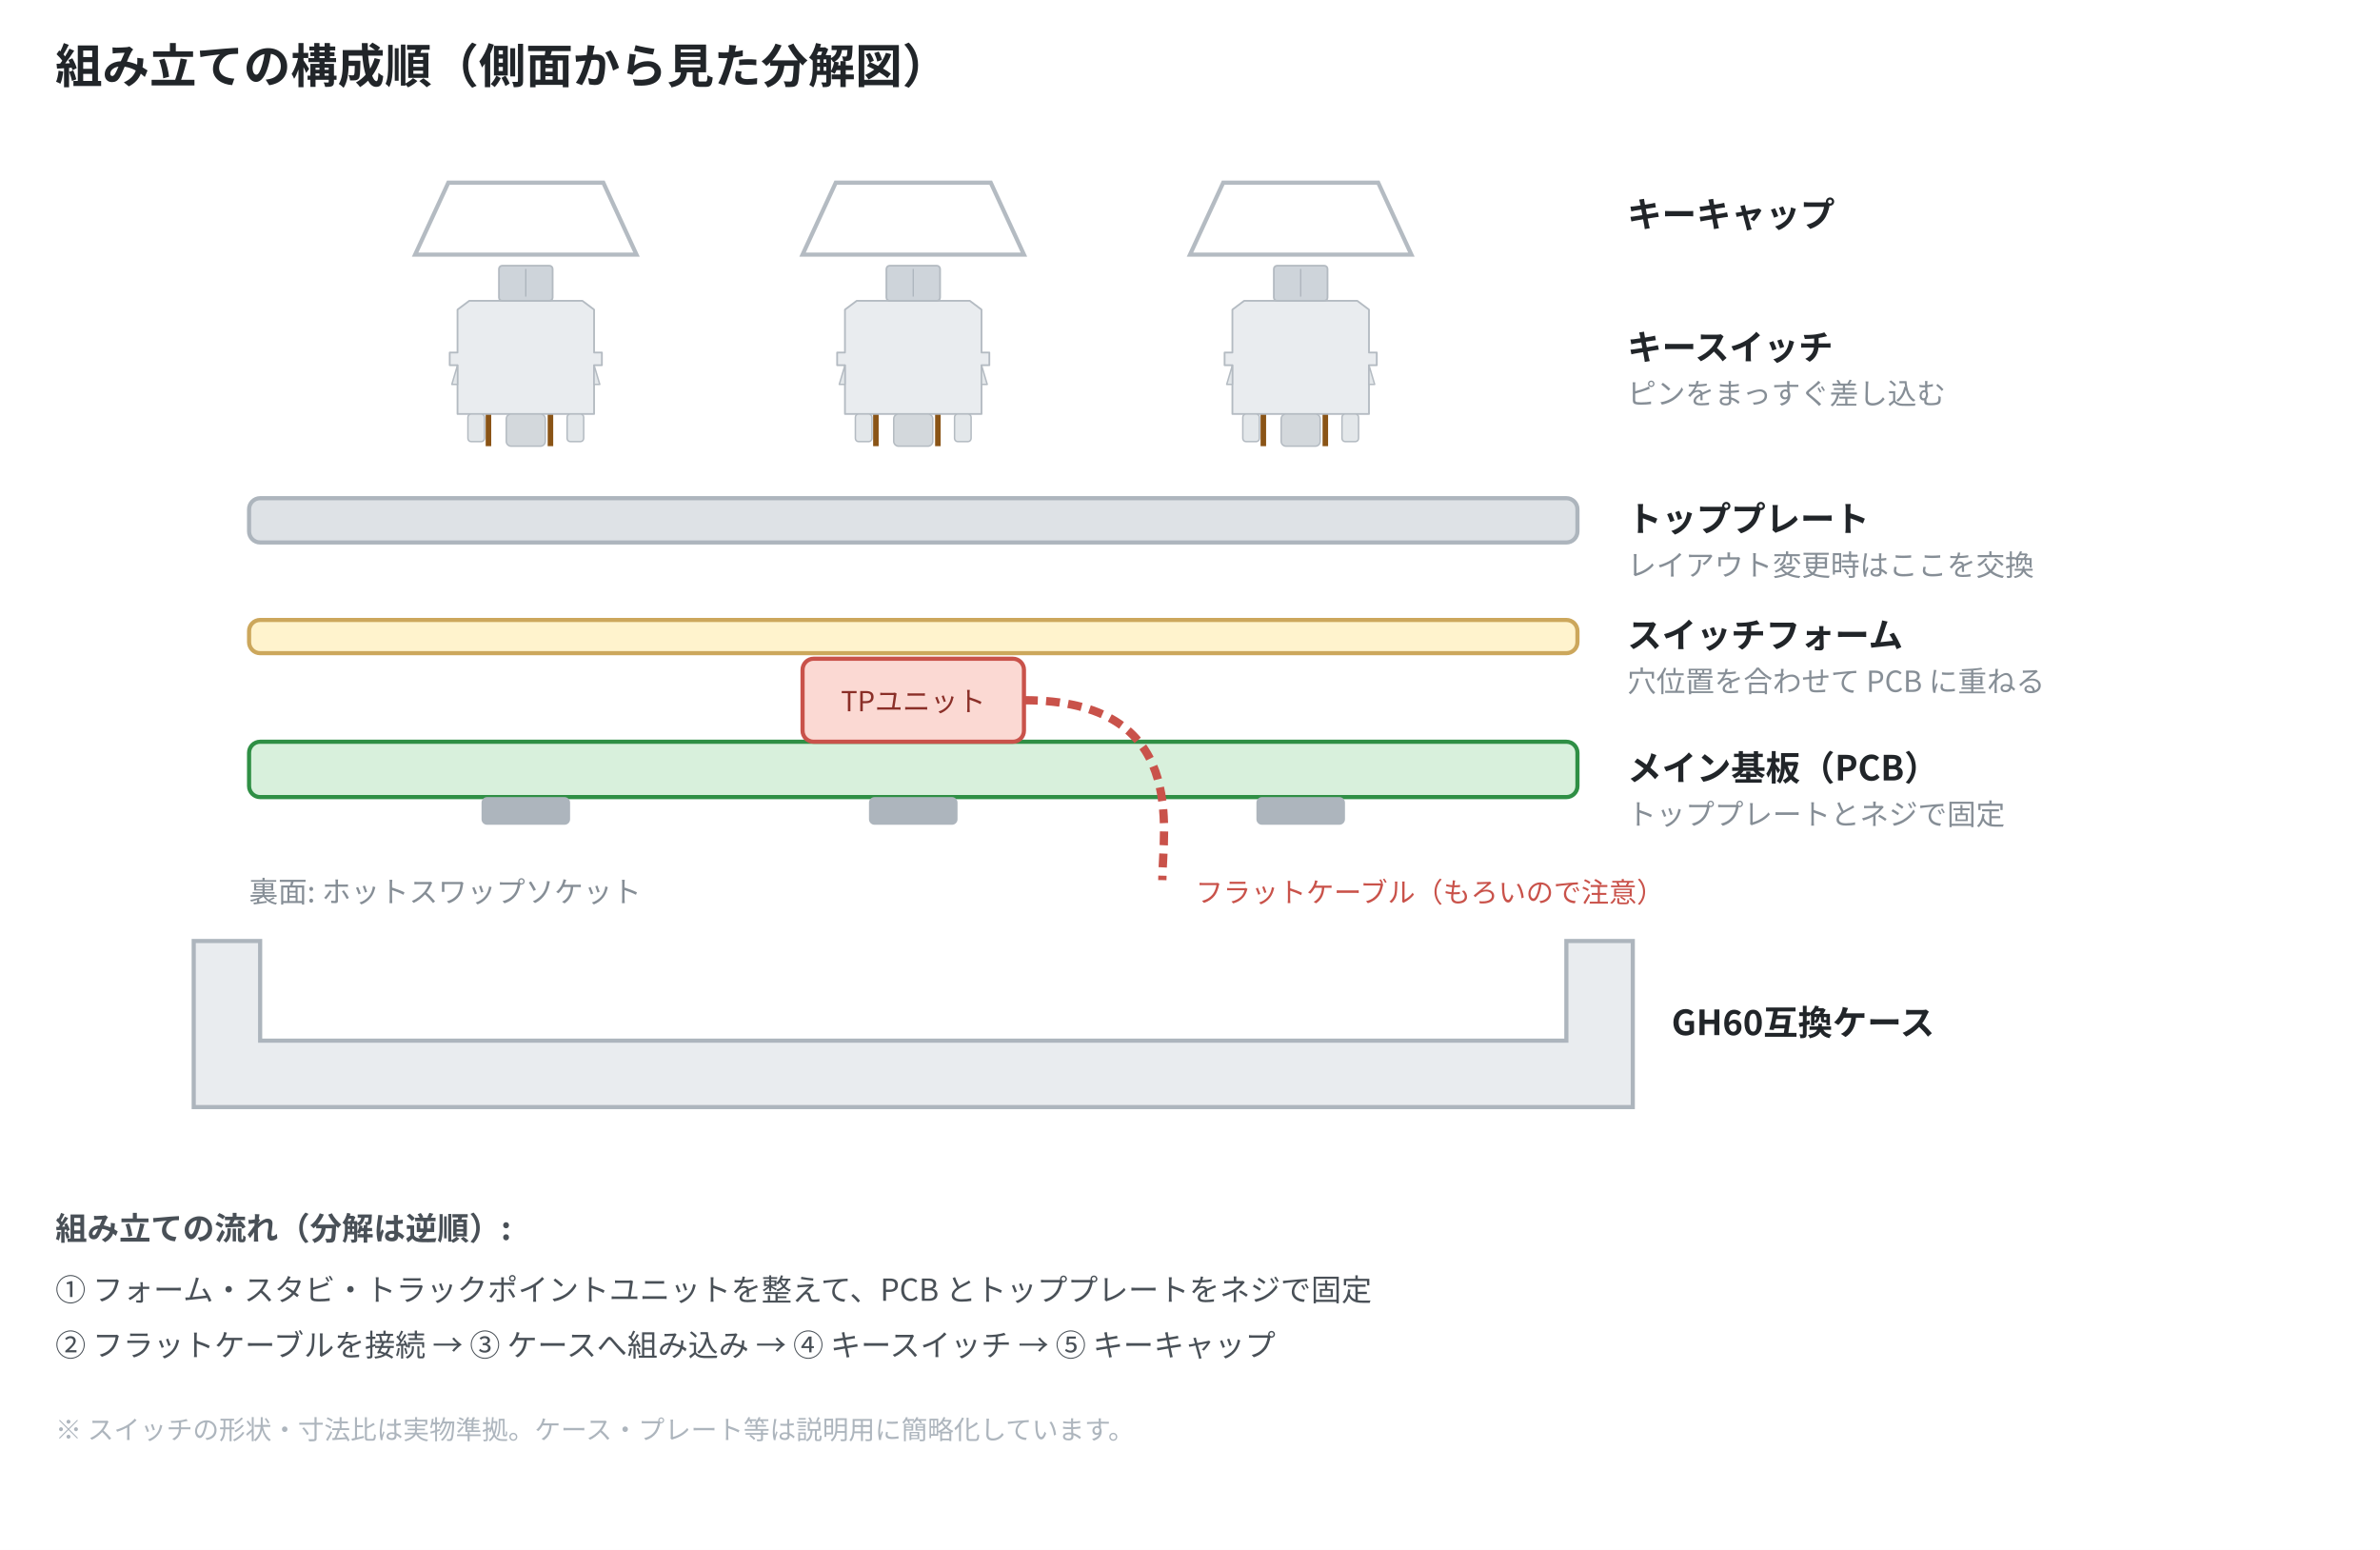
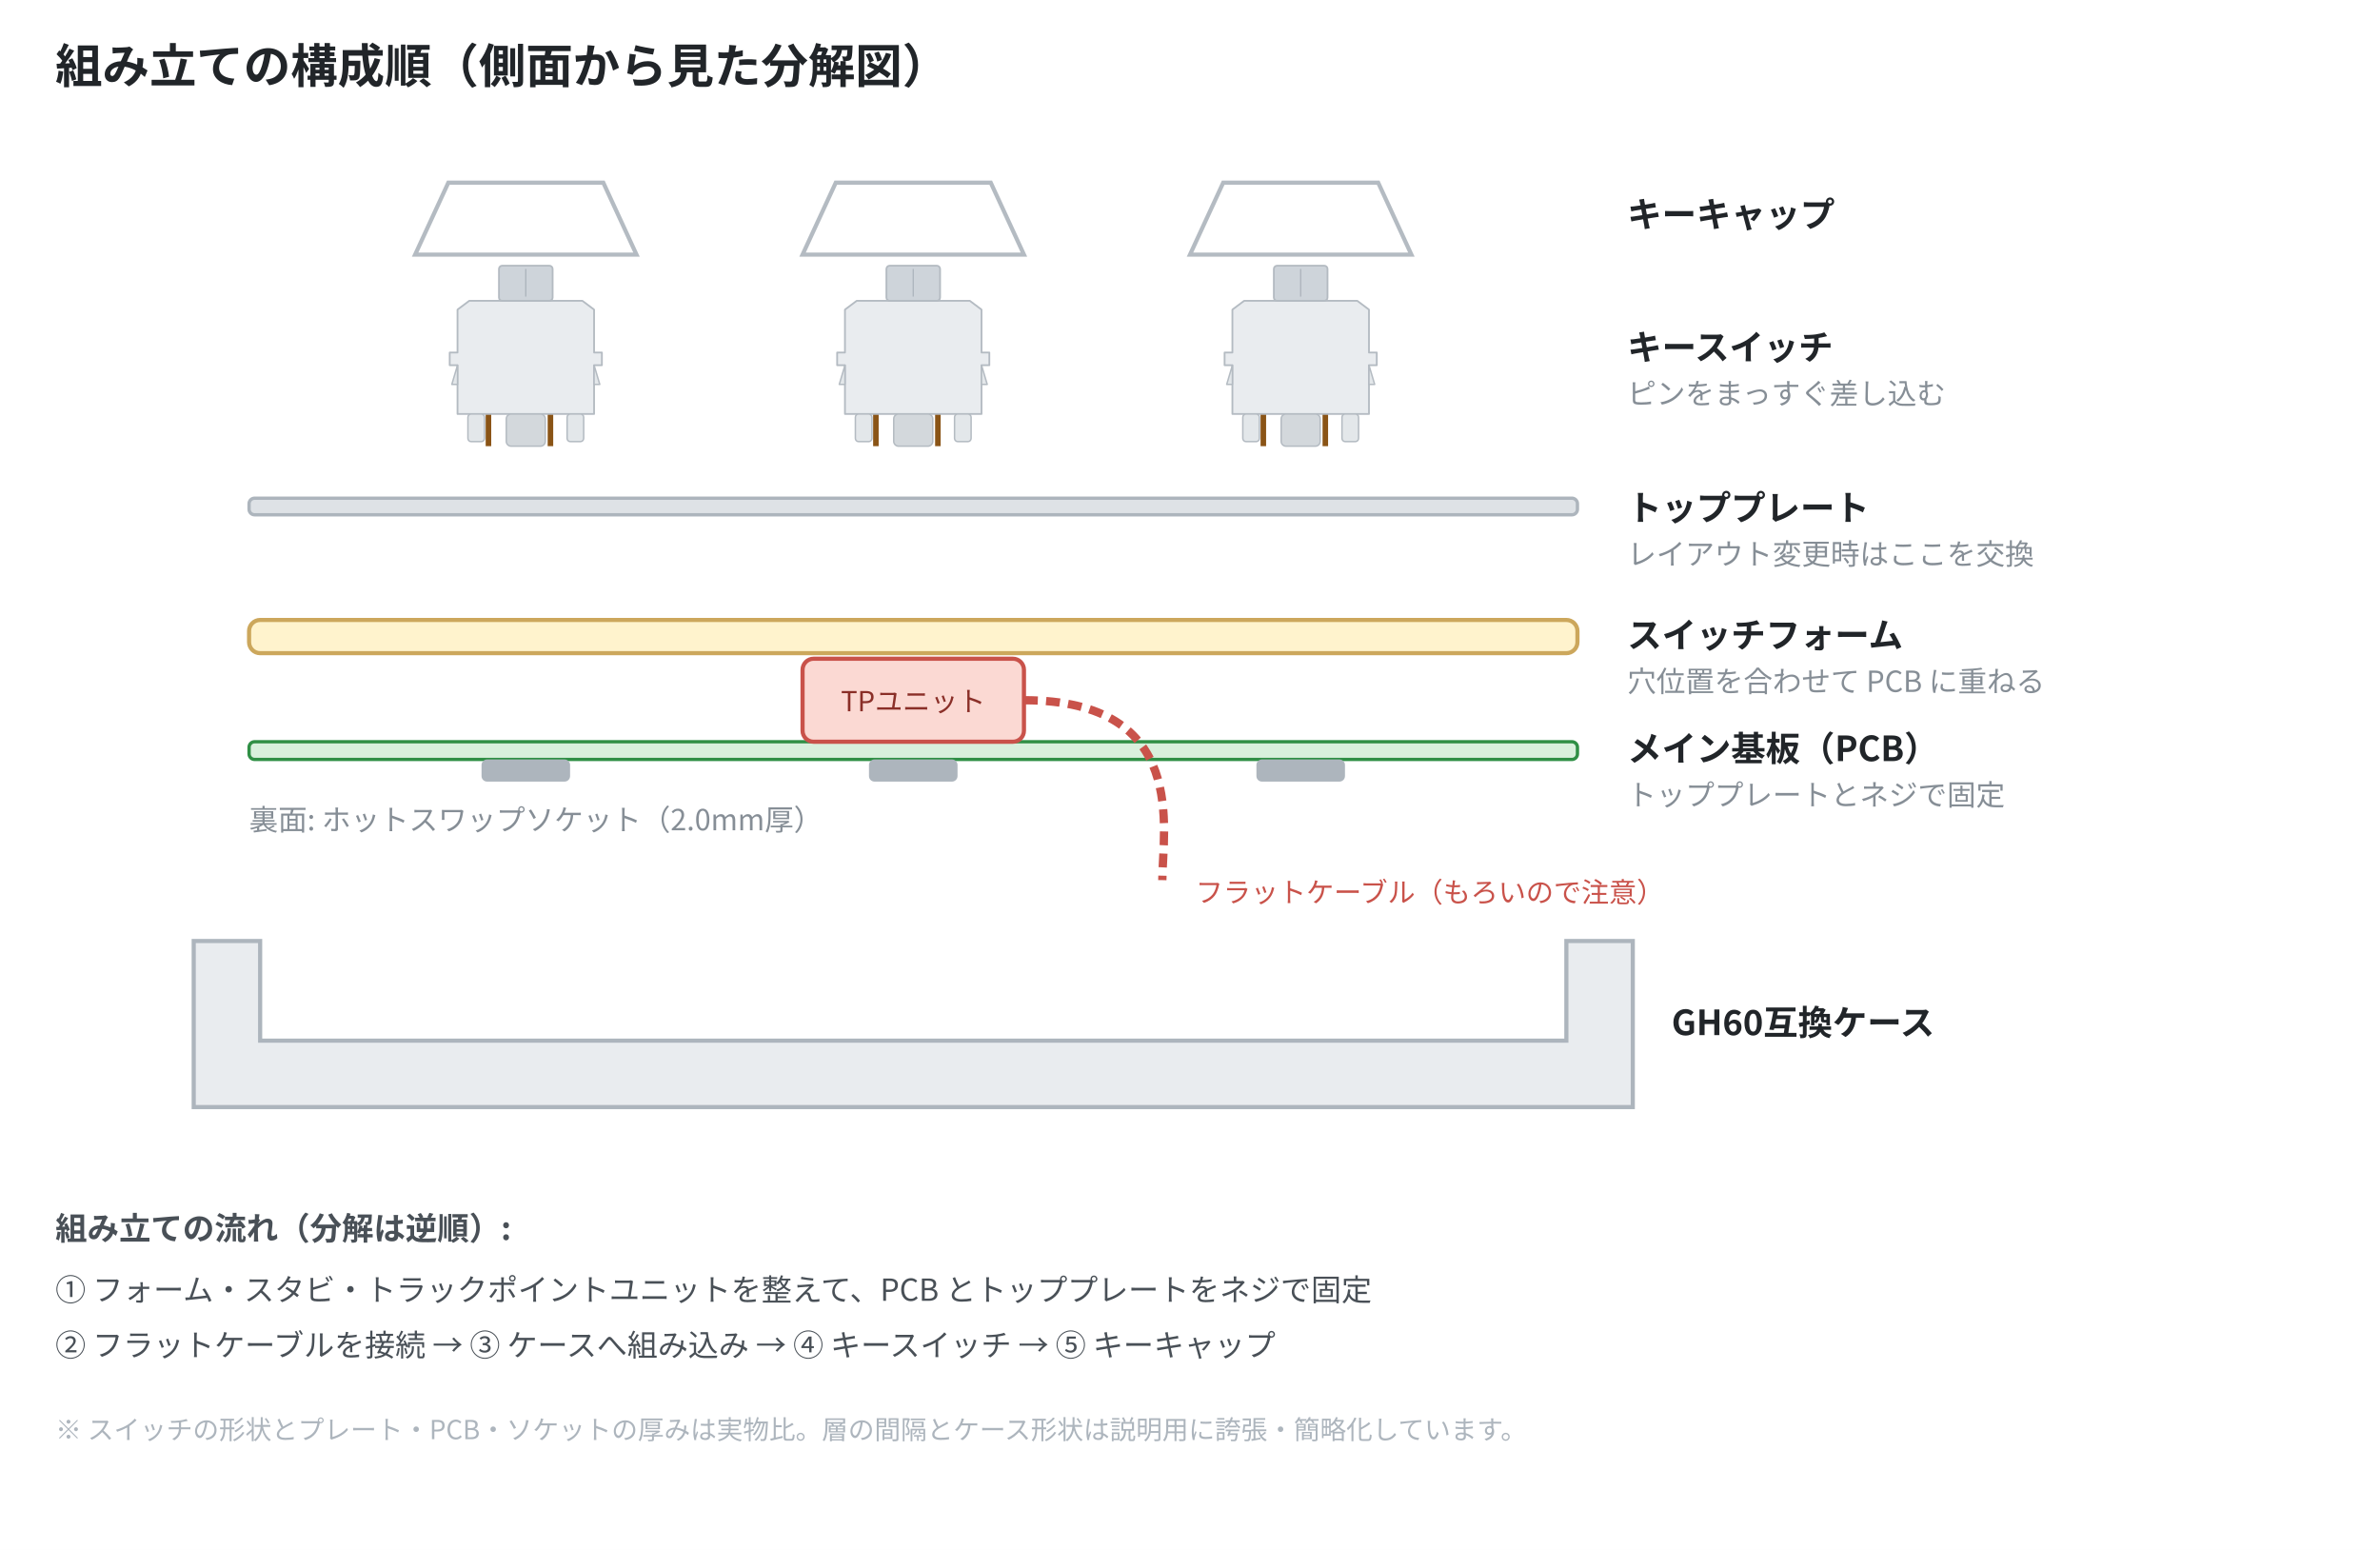
<svg xmlns="http://www.w3.org/2000/svg" width="860" height="560" viewBox="0 0 860 560" font-family="'Noto Sans CJK JP','Noto Sans JP','Hiragino Sans','Yu Gothic UI',sans-serif">
  <defs>
    <marker id="arr" markerWidth="7" markerHeight="7" refX="5" refY="3.5" orient="auto">
      <path d="M0,0 L7,3.5 L0,7 z" fill="#868e96" />
    </marker>
    <g id="mx-switch-front">
      <g transform="translate(-103.2,-99)">
        <path d="M115.2 120.6 L184.8 120.6 L192 126 L192 152.4 L196.8 152.4 L196.8 160.2 L192 160.2 L192 190.2 L108 190.2 L108 160.2 L103.2 160.2 L103.2 152.4 L108 152.4 L108 126 Z" fill="#e9ecef" stroke="#b4bbc2" stroke-width="1.1" stroke-linejoin="round" />
        <path d="M192 160.2 L195.5 172 L192 172 Z" fill="#e3e7ea" stroke="#b4bbc2" stroke-width="0.9" stroke-linejoin="round" />
        <path d="M108 160.2 L104.5 172 L108 172 Z" fill="#e3e7ea" stroke="#b4bbc2" stroke-width="0.9" stroke-linejoin="round" />
        <rect x="133.5" y="99" width="33" height="21.6" rx="2" fill="#ced4da" stroke="#b4bbc2" stroke-width="1.1" />
        <line x1="150" y1="101" x2="150" y2="118" stroke="#adb5bd" stroke-width="0.8" />
        <rect x="138" y="190.2" width="24" height="19.8" rx="3" fill="#d3d8dc" stroke="#b4bbc2" stroke-width="0.9" />
        <rect x="114.4" y="190.2" width="10.2" height="17" rx="2" fill="#e3e7ea" stroke="#b4bbc2" stroke-width="0.9" />
        <rect x="175.4" y="190.2" width="10.2" height="17" rx="2" fill="#e3e7ea" stroke="#b4bbc2" stroke-width="0.9" />
      </g>
    </g>
  </defs>
  <rect width="860" height="560" fill="#ffffff" />
  <text x="20" y="30" font-size="17" fill="#212529" text-anchor="start" font-weight="700">組み立ての構成順（側面から見た分解図）</text>
  <path d="M 150 92 L 162 66 L 218 66 L 230 92 Z" fill="#ffffff" stroke="#b4bbc2" stroke-width="1.5" />
  <path d="M 290 92 L 302 66 L 358 66 L 370 92 Z" fill="#ffffff" stroke="#b4bbc2" stroke-width="1.5" />
  <path d="M 430 92 L 442 66 L 498 66 L 510 92 Z" fill="#ffffff" stroke="#b4bbc2" stroke-width="1.5" />
  <text x="588" y="82" font-size="12.5" fill="#212529" text-anchor="start" font-weight="700">キーキャップ</text>
  <rect x="175.5" y="149.6" width="2" height="11.6" fill="#8a5416" />
  <rect x="197.9" y="149.6" width="2" height="11.6" fill="#8a5416" />
  <use href="#mx-switch-front" transform="translate(162.5,96) scale(0.5875)" />
  <rect x="315.5" y="149.6" width="2" height="11.6" fill="#8a5416" />
  <rect x="337.9" y="149.6" width="2" height="11.6" fill="#8a5416" />
  <use href="#mx-switch-front" transform="translate(302.5,96) scale(0.5875)" />
  <rect x="455.5" y="149.6" width="2" height="11.6" fill="#8a5416" />
  <rect x="477.9" y="149.6" width="2" height="11.6" fill="#8a5416" />
  <use href="#mx-switch-front" transform="translate(442.5,96) scale(0.5875)" />
  <text x="588" y="130" font-size="12.5" fill="#212529" text-anchor="start" font-weight="700">キースイッチ</text>
  <text x="588" y="146" font-size="10.5" fill="#868e96" text-anchor="start">ピンをまっすぐ差し込む</text>
-   <rect x="90" y="180" width="480" height="16" rx="4" fill="#dee2e6" stroke="#adb5bd" stroke-width="1.5" />
-   <text x="588" y="192.0" font-size="12.5" fill="#212529" text-anchor="start" font-weight="700">トッププレート</text>
-   <text x="588" y="208.0" font-size="10.5" fill="#868e96" text-anchor="start">レイアウト変更時はここを交換</text>
+   <rect x="90" y="180" width="480" height="6" rx="2" fill="#dee2e6" stroke="#adb5bd" stroke-width="1.2" />
+   <text x="588" y="188.0" font-size="12.5" fill="#212529" text-anchor="start" font-weight="700">トッププレート</text>
+   <text x="588" y="204.0" font-size="10.5" fill="#868e96" text-anchor="start">レイアウト変更時はここを交換</text>
  <rect x="90" y="224" width="480" height="12" rx="4" fill="#fff3cd" stroke="#cca75c" stroke-width="1.5" />
  <text x="588" y="234.0" font-size="12.5" fill="#212529" text-anchor="start" font-weight="700">スイッチフォーム</text>
  <text x="588" y="250.0" font-size="10.5" fill="#868e96" text-anchor="start">穴位置を合わせて PCB に重ねる</text>
-   <rect x="90" y="268" width="480" height="20" rx="4" fill="#d8f0dc" stroke="#2f8f45" stroke-width="1.5" />
-   <text x="588" y="282.0" font-size="12.5" fill="#212529" text-anchor="start" font-weight="700">メイン基板（PCB）</text>
-   <text x="588" y="298.0" font-size="10.5" fill="#868e96" text-anchor="start">トッププレートとネジで固定</text>
+   <rect x="90" y="268" width="480" height="6.4" rx="2" fill="#d8f0dc" stroke="#2f8f45" stroke-width="1.2" />
+   <text x="588" y="275.0" font-size="12.5" fill="#212529" text-anchor="start" font-weight="700">メイン基板（PCB）</text>
+   <text x="588" y="291.0" font-size="10.5" fill="#868e96" text-anchor="start">トッププレートとネジで固定</text>
  <rect x="290" y="238" width="80" height="30" rx="4" fill="#fbd9d3" stroke="#c9524a" stroke-width="1.5" />
  <text x="330" y="257" font-size="10" fill="#8a2f28" text-anchor="middle">TPユニット</text>
  <path d="M 370 253 C 430 253 420 300 420 318" fill="none" stroke="#c9524a" stroke-width="3" stroke-dasharray="5,3" />
  <text x="432" y="326" font-size="10" fill="#c9524a" text-anchor="start">フラットケーブル（もろいので注意）</text>
-   <rect x="174" y="288" width="32" height="10" rx="2" fill="#adb5bd" />
-   <rect x="314" y="288" width="32" height="10" rx="2" fill="#adb5bd" />
-   <rect x="454" y="288" width="32" height="10" rx="2" fill="#adb5bd" />
-   <text x="90" y="326" font-size="10.5" fill="#868e96" text-anchor="start">裏面: ホットスワップソケット</text>
+   <rect x="174" y="274.4" width="32" height="8" rx="2" fill="#adb5bd" />
+   <rect x="314" y="274.4" width="32" height="8" rx="2" fill="#adb5bd" />
+   <rect x="454" y="274.4" width="32" height="8" rx="2" fill="#adb5bd" />
+   <text x="90" y="300" font-size="10.5" fill="#868e96" text-anchor="start">裏面: ホットスワップソケット（2.0mm厚）</text>
  <path d="M 70 340 L 70 400 L 590 400 L 590 340 L 566 340 L 566 376 L 94 376 L 94 340 Z" fill="#e9ecef" stroke="#adb5bd" stroke-width="1.5" />
  <text x="604" y="374" font-size="12.5" fill="#212529" text-anchor="start" font-weight="700">GH60互換ケース</text>
  <text x="20" y="448" font-size="11.5" fill="#495057" text-anchor="start" font-weight="700">組み立ての流れ（分解は逆順）:</text>
  <text x="20" y="470" font-size="11" fill="#495057" text-anchor="start">① フォーム・スタビ・トラックポイントユニットを整えて、PCB とトッププレートをネジで固定</text>
  <text x="20" y="490" font-size="11" fill="#495057" text-anchor="start">② フラットケーブルを接続 → ③ ケースへ組み込み → ④ キースイッチ → ⑤ キーキャップ</text>
-   <text x="20" y="520" font-size="9.5" fill="#adb5bd" text-anchor="start">※ スイッチの形状・寸法比は実物準拠。ケース・プレート等は説明用に簡略化しています。</text>
+   <text x="20" y="520" font-size="9.5" fill="#adb5bd" text-anchor="start">※ スイッチの形状とプレート・PCB・ソケットの厚みは実物比。層の間隔とケース形状は説明用に誇張・簡略化しています。</text>
</svg>
